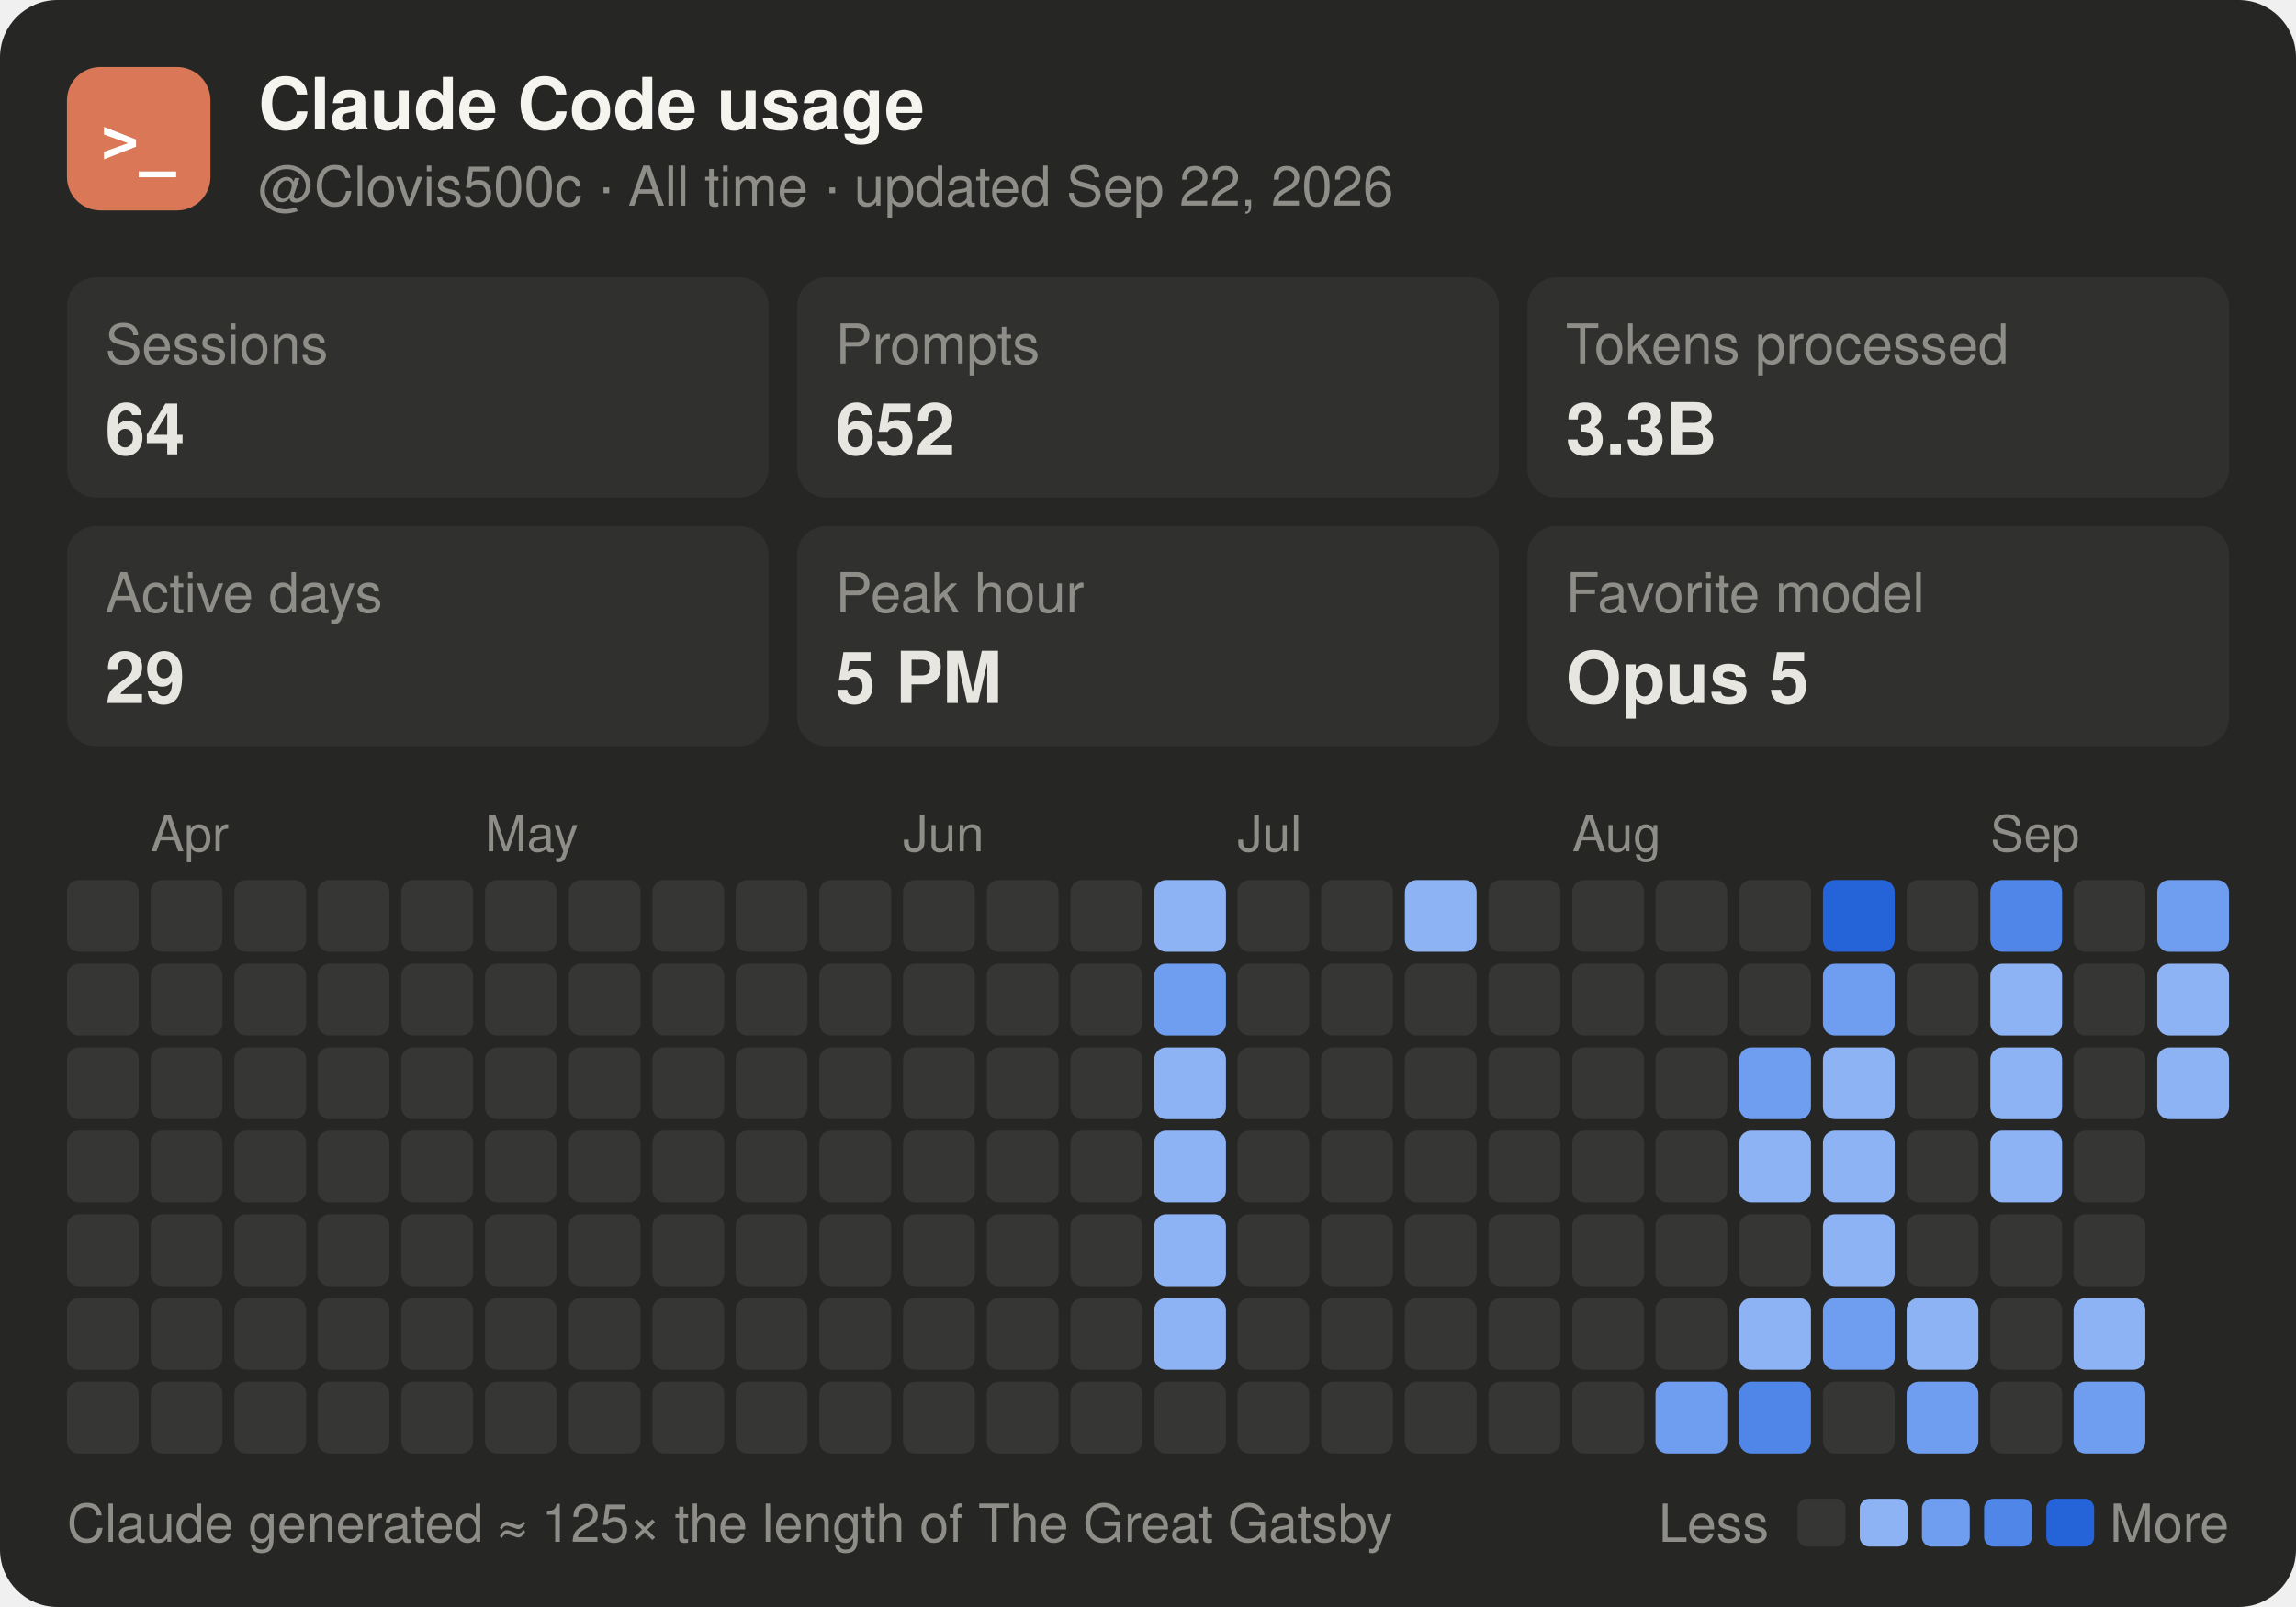
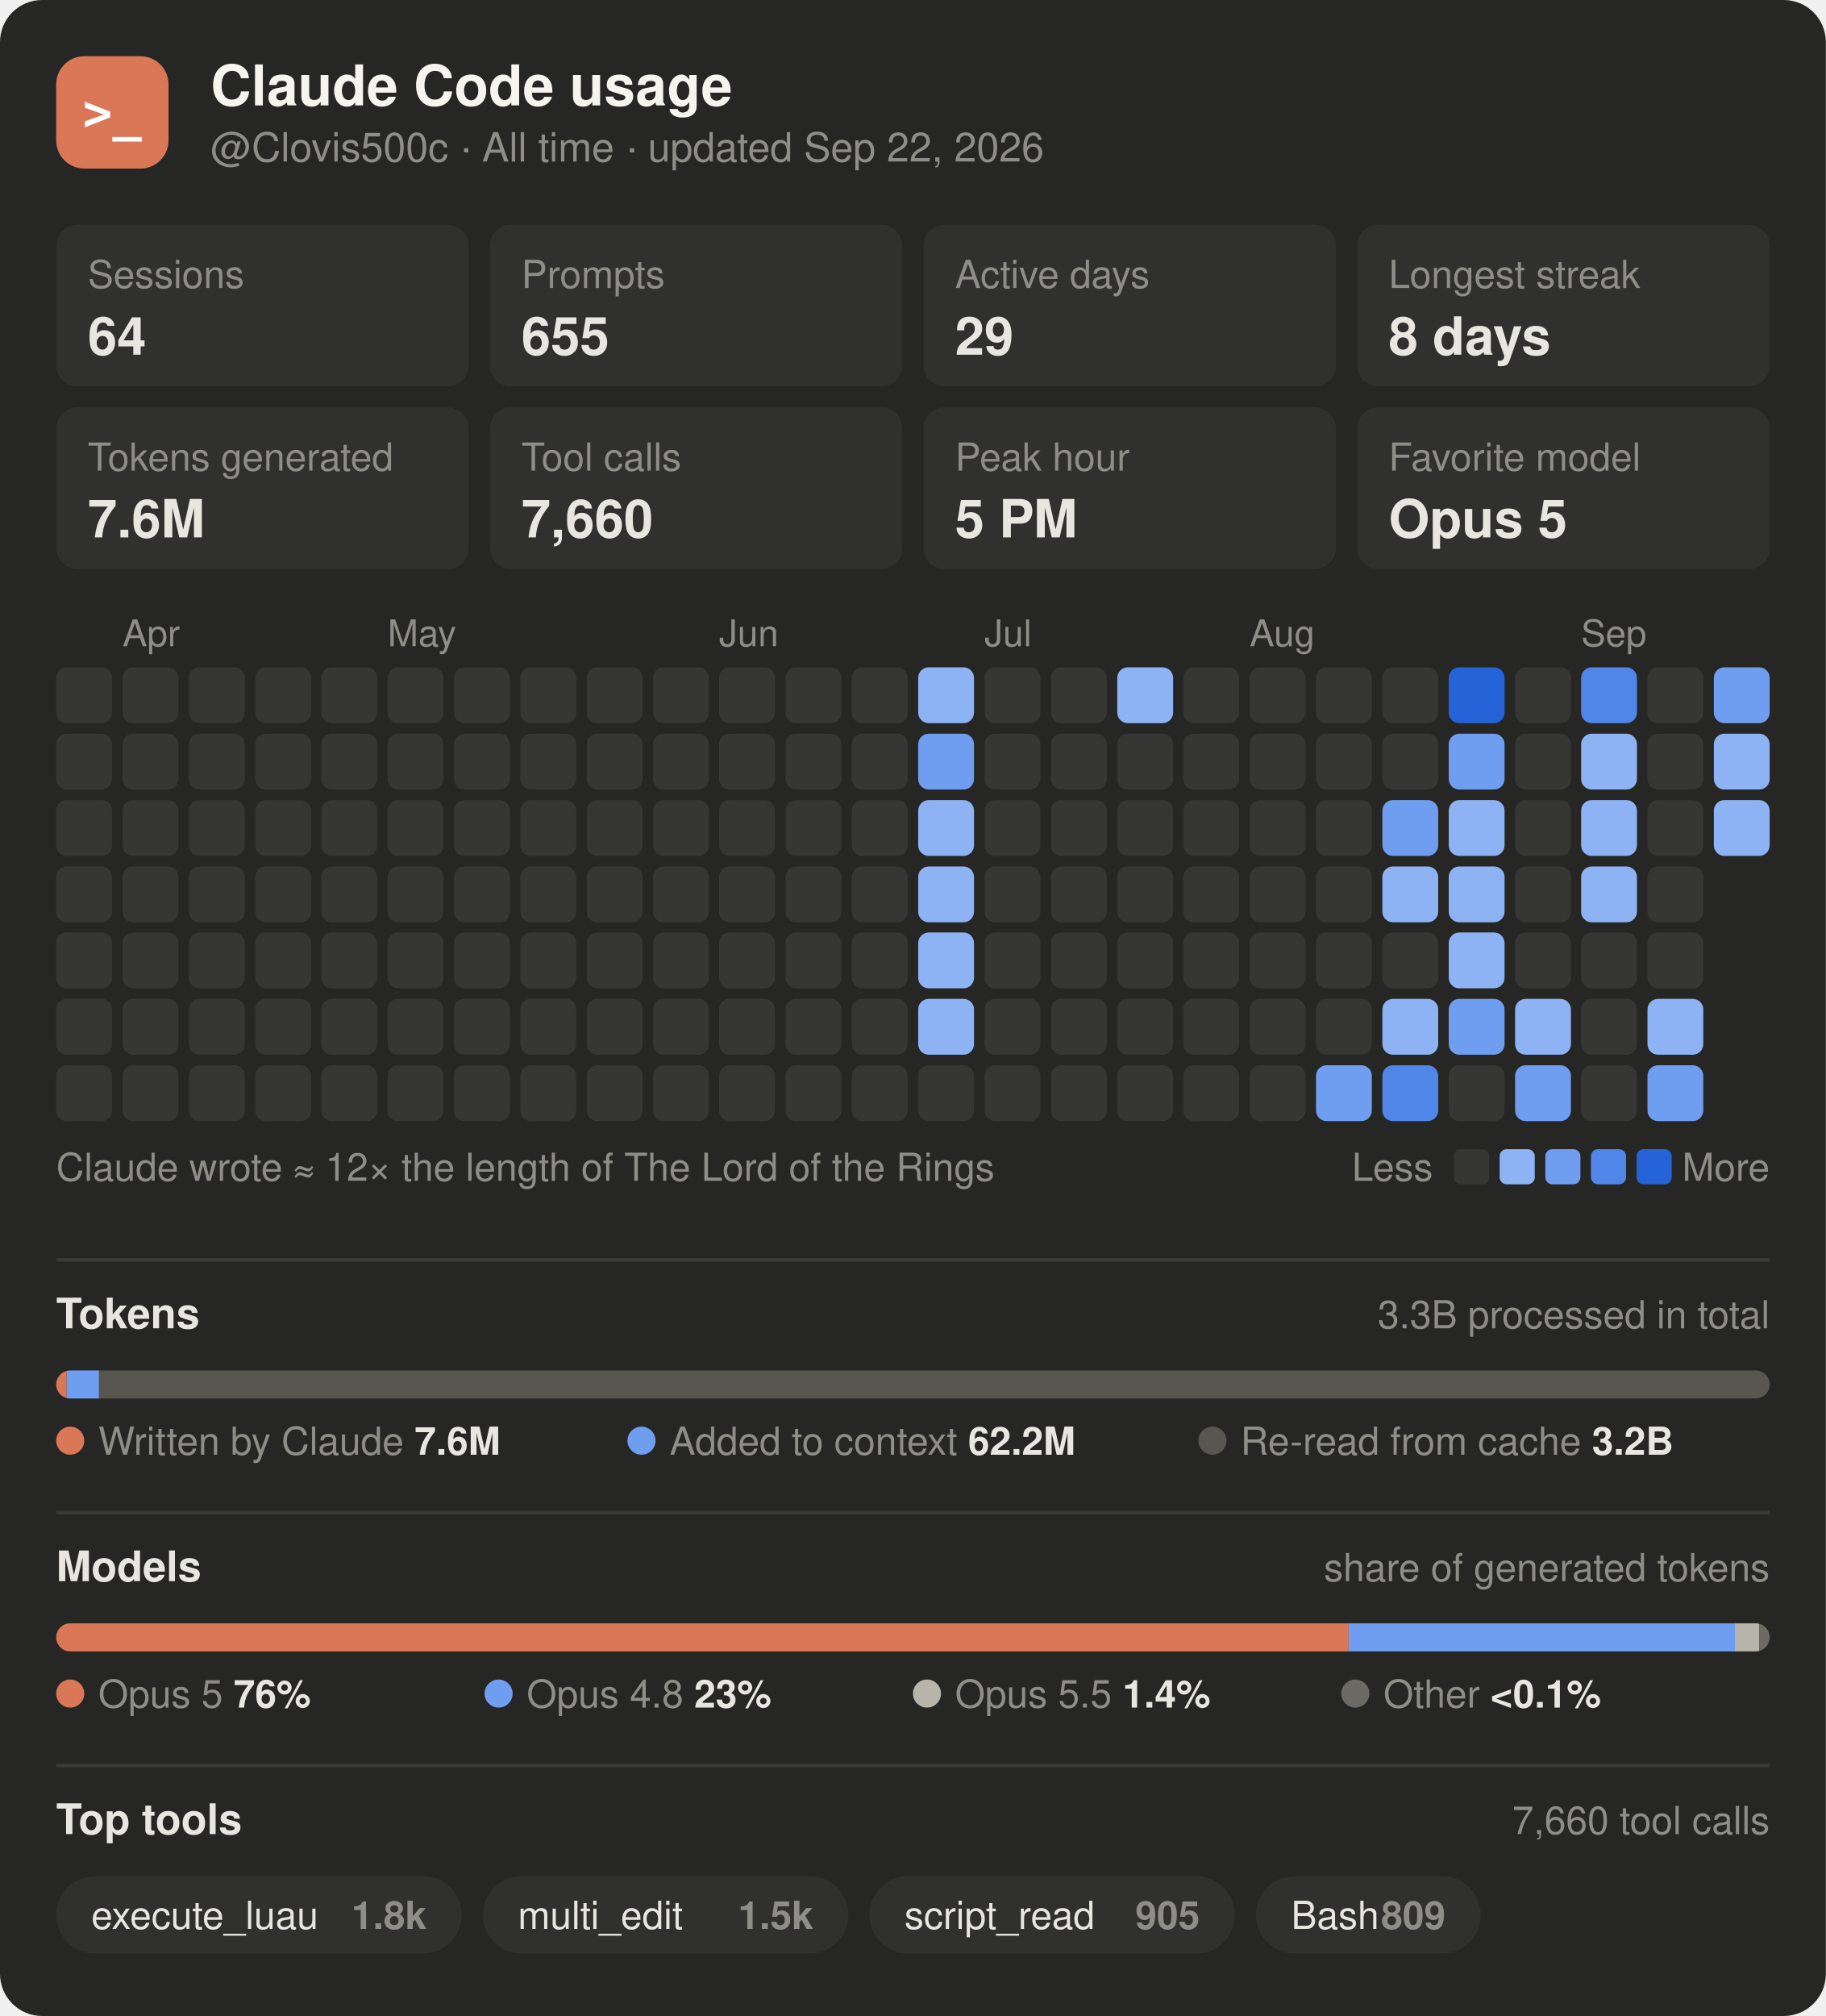
- <svg xmlns="http://www.w3.org/2000/svg" width="480" height="336" viewBox="0 0 480 336" font-family="-apple-system,BlinkMacSystemFont,'Segoe UI',Helvetica,Arial,sans-serif">
-   <rect width="480" height="336" rx="12" fill="#262624" />
-   <rect x="14" y="14" width="30" height="30" rx="7" fill="#d97757" />
-   <text x="29" y="34" text-anchor="middle" font-size="13" font-weight="700" font-family="Consolas,Menlo,monospace" fill="#fff">&gt;_</text>
-   <text x="54" y="27" font-size="15" font-weight="600" fill="#f5f4ef">Claude Code usage</text>
-   <text x="54" y="43" font-size="11.5" fill="#8e8d88">@Clovis500c · All time · updated Sep 22, 2026</text>
-   <rect x="14" y="58" width="146.667" height="46" rx="6" fill="#30302e" />
-   <text x="22" y="76" font-size="11.5" fill="#8e8d88">Sessions</text>
-   <text x="22" y="95" font-size="15" font-weight="600" fill="#e8e6e0">64</text>
-   <rect x="166.667" y="58" width="146.667" height="46" rx="6" fill="#30302e" />
-   <text x="174.667" y="76" font-size="11.5" fill="#8e8d88">Prompts</text>
-   <text x="174.667" y="95" font-size="15" font-weight="600" fill="#e8e6e0">652</text>
-   <rect x="319.333" y="58" width="146.667" height="46" rx="6" fill="#30302e" />
-   <text x="327.333" y="76" font-size="11.5" fill="#8e8d88">Tokens processed</text>
-   <text x="327.333" y="95" font-size="15" font-weight="600" fill="#e8e6e0">3.3B</text>
-   <rect x="14" y="110" width="146.667" height="46" rx="6" fill="#30302e" />
-   <text x="22" y="128" font-size="11.5" fill="#8e8d88">Active days</text>
-   <text x="22" y="147" font-size="15" font-weight="600" fill="#e8e6e0">29</text>
-   <rect x="166.667" y="110" width="146.667" height="46" rx="6" fill="#30302e" />
-   <text x="174.667" y="128" font-size="11.5" fill="#8e8d88">Peak hour</text>
-   <text x="174.667" y="147" font-size="15" font-weight="600" fill="#e8e6e0">5 PM</text>
-   <rect x="319.333" y="110" width="146.667" height="46" rx="6" fill="#30302e" />
-   <text x="327.333" y="128" font-size="11.5" fill="#8e8d88">Favorite model</text>
-   <text x="327.333" y="147" font-size="15" font-weight="600" fill="#e8e6e0">Opus 5</text>
-   <text x="31.5" y="178" font-size="10.5" fill="#8e8d88">Apr</text>
-   <text x="101.4" y="178" font-size="10.5" fill="#8e8d88">May</text>
-   <text x="188.8" y="178" font-size="10.5" fill="#8e8d88">Jun</text>
-   <text x="258.7" y="178" font-size="10.5" fill="#8e8d88">Jul</text>
-   <text x="328.7" y="178" font-size="10.5" fill="#8e8d88">Aug</text>
-   <text x="416.1" y="178" font-size="10.5" fill="#8e8d88">Sep</text>
-   <rect x="14.0" y="184.0" width="15.0" height="15.0" rx="2.5" fill="#363634" />
-   <rect x="14.0" y="201.5" width="15.0" height="15.0" rx="2.5" fill="#363634" />
-   <rect x="14.0" y="219.0" width="15.0" height="15.0" rx="2.5" fill="#363634" />
-   <rect x="14.0" y="236.4" width="15.0" height="15.0" rx="2.5" fill="#363634" />
-   <rect x="14.0" y="253.9" width="15.0" height="15.0" rx="2.5" fill="#363634" />
-   <rect x="14.0" y="271.4" width="15.0" height="15.0" rx="2.5" fill="#363634" />
-   <rect x="14.0" y="288.9" width="15.0" height="15.0" rx="2.5" fill="#363634" />
-   <rect x="31.5" y="184.0" width="15.0" height="15.0" rx="2.5" fill="#363634" />
-   <rect x="31.5" y="201.5" width="15.0" height="15.0" rx="2.5" fill="#363634" />
-   <rect x="31.5" y="219.0" width="15.0" height="15.0" rx="2.5" fill="#363634" />
-   <rect x="31.5" y="236.4" width="15.0" height="15.0" rx="2.5" fill="#363634" />
-   <rect x="31.5" y="253.9" width="15.0" height="15.0" rx="2.5" fill="#363634" />
-   <rect x="31.5" y="271.4" width="15.0" height="15.0" rx="2.5" fill="#363634" />
-   <rect x="31.5" y="288.9" width="15.0" height="15.0" rx="2.5" fill="#363634" />
-   <rect x="49.0" y="184.0" width="15.0" height="15.0" rx="2.5" fill="#363634" />
-   <rect x="49.0" y="201.5" width="15.0" height="15.0" rx="2.5" fill="#363634" />
-   <rect x="49.0" y="219.0" width="15.0" height="15.0" rx="2.5" fill="#363634" />
-   <rect x="49.0" y="236.4" width="15.0" height="15.0" rx="2.5" fill="#363634" />
-   <rect x="49.0" y="253.9" width="15.0" height="15.0" rx="2.5" fill="#363634" />
-   <rect x="49.0" y="271.4" width="15.0" height="15.0" rx="2.5" fill="#363634" />
-   <rect x="49.0" y="288.9" width="15.0" height="15.0" rx="2.5" fill="#363634" />
-   <rect x="66.4" y="184.0" width="15.0" height="15.0" rx="2.5" fill="#363634" />
-   <rect x="66.4" y="201.5" width="15.0" height="15.0" rx="2.5" fill="#363634" />
-   <rect x="66.4" y="219.0" width="15.0" height="15.0" rx="2.5" fill="#363634" />
-   <rect x="66.4" y="236.4" width="15.0" height="15.0" rx="2.5" fill="#363634" />
-   <rect x="66.4" y="253.9" width="15.0" height="15.0" rx="2.5" fill="#363634" />
-   <rect x="66.4" y="271.4" width="15.0" height="15.0" rx="2.5" fill="#363634" />
-   <rect x="66.4" y="288.9" width="15.0" height="15.0" rx="2.5" fill="#363634" />
-   <rect x="83.9" y="184.0" width="15.0" height="15.0" rx="2.5" fill="#363634" />
-   <rect x="83.9" y="201.5" width="15.0" height="15.0" rx="2.5" fill="#363634" />
-   <rect x="83.9" y="219.0" width="15.0" height="15.0" rx="2.5" fill="#363634" />
-   <rect x="83.9" y="236.4" width="15.0" height="15.0" rx="2.5" fill="#363634" />
-   <rect x="83.9" y="253.9" width="15.0" height="15.0" rx="2.5" fill="#363634" />
-   <rect x="83.9" y="271.4" width="15.0" height="15.0" rx="2.5" fill="#363634" />
-   <rect x="83.9" y="288.9" width="15.0" height="15.0" rx="2.5" fill="#363634" />
-   <rect x="101.4" y="184.0" width="15.0" height="15.0" rx="2.5" fill="#363634" />
-   <rect x="101.4" y="201.5" width="15.0" height="15.0" rx="2.5" fill="#363634" />
-   <rect x="101.4" y="219.0" width="15.0" height="15.0" rx="2.5" fill="#363634" />
-   <rect x="101.4" y="236.4" width="15.0" height="15.0" rx="2.5" fill="#363634" />
-   <rect x="101.4" y="253.9" width="15.0" height="15.0" rx="2.5" fill="#363634" />
-   <rect x="101.4" y="271.4" width="15.0" height="15.0" rx="2.5" fill="#363634" />
-   <rect x="101.4" y="288.9" width="15.0" height="15.0" rx="2.5" fill="#363634" />
-   <rect x="118.9" y="184.0" width="15.0" height="15.0" rx="2.5" fill="#363634" />
-   <rect x="118.9" y="201.5" width="15.0" height="15.0" rx="2.5" fill="#363634" />
-   <rect x="118.9" y="219.0" width="15.0" height="15.0" rx="2.5" fill="#363634" />
-   <rect x="118.9" y="236.4" width="15.0" height="15.0" rx="2.5" fill="#363634" />
-   <rect x="118.9" y="253.9" width="15.0" height="15.0" rx="2.5" fill="#363634" />
-   <rect x="118.9" y="271.4" width="15.0" height="15.0" rx="2.5" fill="#363634" />
-   <rect x="118.9" y="288.9" width="15.0" height="15.0" rx="2.5" fill="#363634" />
-   <rect x="136.4" y="184.0" width="15.0" height="15.0" rx="2.5" fill="#363634" />
-   <rect x="136.4" y="201.5" width="15.0" height="15.0" rx="2.5" fill="#363634" />
-   <rect x="136.4" y="219.0" width="15.0" height="15.0" rx="2.5" fill="#363634" />
-   <rect x="136.4" y="236.4" width="15.0" height="15.0" rx="2.5" fill="#363634" />
-   <rect x="136.4" y="253.9" width="15.0" height="15.0" rx="2.5" fill="#363634" />
-   <rect x="136.4" y="271.4" width="15.0" height="15.0" rx="2.5" fill="#363634" />
-   <rect x="136.4" y="288.9" width="15.0" height="15.0" rx="2.5" fill="#363634" />
-   <rect x="153.8" y="184.0" width="15.0" height="15.0" rx="2.5" fill="#363634" />
-   <rect x="153.8" y="201.5" width="15.0" height="15.0" rx="2.5" fill="#363634" />
-   <rect x="153.8" y="219.0" width="15.0" height="15.0" rx="2.5" fill="#363634" />
-   <rect x="153.8" y="236.4" width="15.0" height="15.0" rx="2.5" fill="#363634" />
-   <rect x="153.8" y="253.9" width="15.0" height="15.0" rx="2.5" fill="#363634" />
-   <rect x="153.8" y="271.4" width="15.0" height="15.0" rx="2.5" fill="#363634" />
-   <rect x="153.8" y="288.9" width="15.0" height="15.0" rx="2.5" fill="#363634" />
-   <rect x="171.3" y="184.0" width="15.0" height="15.0" rx="2.5" fill="#363634" />
-   <rect x="171.3" y="201.5" width="15.0" height="15.0" rx="2.5" fill="#363634" />
-   <rect x="171.3" y="219.0" width="15.0" height="15.0" rx="2.5" fill="#363634" />
-   <rect x="171.3" y="236.4" width="15.0" height="15.0" rx="2.5" fill="#363634" />
-   <rect x="171.3" y="253.9" width="15.0" height="15.0" rx="2.5" fill="#363634" />
-   <rect x="171.3" y="271.4" width="15.0" height="15.0" rx="2.5" fill="#363634" />
-   <rect x="171.3" y="288.9" width="15.0" height="15.0" rx="2.5" fill="#363634" />
-   <rect x="188.8" y="184.0" width="15.0" height="15.0" rx="2.5" fill="#363634" />
-   <rect x="188.8" y="201.5" width="15.0" height="15.0" rx="2.5" fill="#363634" />
-   <rect x="188.8" y="219.0" width="15.0" height="15.0" rx="2.5" fill="#363634" />
-   <rect x="188.8" y="236.4" width="15.0" height="15.0" rx="2.5" fill="#363634" />
-   <rect x="188.8" y="253.9" width="15.0" height="15.0" rx="2.5" fill="#363634" />
-   <rect x="188.8" y="271.4" width="15.0" height="15.0" rx="2.5" fill="#363634" />
-   <rect x="188.8" y="288.9" width="15.0" height="15.0" rx="2.5" fill="#363634" />
-   <rect x="206.3" y="184.0" width="15.0" height="15.0" rx="2.5" fill="#363634" />
-   <rect x="206.3" y="201.5" width="15.0" height="15.0" rx="2.5" fill="#363634" />
-   <rect x="206.3" y="219.0" width="15.0" height="15.0" rx="2.5" fill="#363634" />
-   <rect x="206.3" y="236.4" width="15.0" height="15.0" rx="2.5" fill="#363634" />
-   <rect x="206.3" y="253.9" width="15.0" height="15.0" rx="2.5" fill="#363634" />
-   <rect x="206.3" y="271.4" width="15.0" height="15.0" rx="2.5" fill="#363634" />
-   <rect x="206.3" y="288.9" width="15.0" height="15.0" rx="2.5" fill="#363634" />
-   <rect x="223.8" y="184.0" width="15.0" height="15.0" rx="2.5" fill="#363634" />
-   <rect x="223.8" y="201.5" width="15.0" height="15.0" rx="2.5" fill="#363634" />
-   <rect x="223.8" y="219.0" width="15.0" height="15.0" rx="2.5" fill="#363634" />
-   <rect x="223.8" y="236.4" width="15.0" height="15.0" rx="2.5" fill="#363634" />
-   <rect x="223.8" y="253.9" width="15.0" height="15.0" rx="2.5" fill="#363634" />
-   <rect x="223.8" y="271.4" width="15.0" height="15.0" rx="2.5" fill="#363634" />
-   <rect x="223.8" y="288.9" width="15.0" height="15.0" rx="2.5" fill="#363634" />
-   <rect x="241.3" y="184.0" width="15.0" height="15.0" rx="2.5" fill="#8db3f4" />
-   <rect x="241.3" y="201.5" width="15.0" height="15.0" rx="2.5" fill="#6f9ef0" />
-   <rect x="241.3" y="219.0" width="15.0" height="15.0" rx="2.5" fill="#8db3f4" />
-   <rect x="241.3" y="236.4" width="15.0" height="15.0" rx="2.5" fill="#8db3f4" />
-   <rect x="241.3" y="253.9" width="15.0" height="15.0" rx="2.5" fill="#8db3f4" />
-   <rect x="241.3" y="271.4" width="15.0" height="15.0" rx="2.5" fill="#8db3f4" />
-   <rect x="241.3" y="288.9" width="15.0" height="15.0" rx="2.5" fill="#363634" />
-   <rect x="258.7" y="184.0" width="15.0" height="15.0" rx="2.5" fill="#363634" />
-   <rect x="258.7" y="201.5" width="15.0" height="15.0" rx="2.5" fill="#363634" />
-   <rect x="258.7" y="219.0" width="15.0" height="15.0" rx="2.5" fill="#363634" />
-   <rect x="258.7" y="236.4" width="15.0" height="15.0" rx="2.5" fill="#363634" />
-   <rect x="258.7" y="253.9" width="15.0" height="15.0" rx="2.5" fill="#363634" />
-   <rect x="258.7" y="271.4" width="15.0" height="15.0" rx="2.5" fill="#363634" />
-   <rect x="258.7" y="288.9" width="15.0" height="15.0" rx="2.5" fill="#363634" />
-   <rect x="276.2" y="184.0" width="15.0" height="15.0" rx="2.5" fill="#363634" />
-   <rect x="276.2" y="201.5" width="15.0" height="15.0" rx="2.5" fill="#363634" />
-   <rect x="276.2" y="219.0" width="15.0" height="15.0" rx="2.5" fill="#363634" />
-   <rect x="276.2" y="236.4" width="15.0" height="15.0" rx="2.5" fill="#363634" />
-   <rect x="276.2" y="253.9" width="15.0" height="15.0" rx="2.5" fill="#363634" />
-   <rect x="276.2" y="271.4" width="15.0" height="15.0" rx="2.5" fill="#363634" />
-   <rect x="276.2" y="288.9" width="15.0" height="15.0" rx="2.5" fill="#363634" />
-   <rect x="293.7" y="184.0" width="15.0" height="15.0" rx="2.5" fill="#8db3f4" />
-   <rect x="293.7" y="201.5" width="15.0" height="15.0" rx="2.5" fill="#363634" />
-   <rect x="293.7" y="219.0" width="15.0" height="15.0" rx="2.5" fill="#363634" />
-   <rect x="293.7" y="236.4" width="15.0" height="15.0" rx="2.5" fill="#363634" />
-   <rect x="293.7" y="253.9" width="15.0" height="15.0" rx="2.5" fill="#363634" />
-   <rect x="293.7" y="271.4" width="15.0" height="15.0" rx="2.5" fill="#363634" />
-   <rect x="293.7" y="288.9" width="15.0" height="15.0" rx="2.5" fill="#363634" />
-   <rect x="311.2" y="184.0" width="15.0" height="15.0" rx="2.5" fill="#363634" />
-   <rect x="311.2" y="201.5" width="15.0" height="15.0" rx="2.5" fill="#363634" />
-   <rect x="311.2" y="219.0" width="15.0" height="15.0" rx="2.5" fill="#363634" />
-   <rect x="311.2" y="236.4" width="15.0" height="15.0" rx="2.5" fill="#363634" />
-   <rect x="311.2" y="253.9" width="15.0" height="15.0" rx="2.5" fill="#363634" />
-   <rect x="311.2" y="271.4" width="15.0" height="15.0" rx="2.5" fill="#363634" />
-   <rect x="311.2" y="288.9" width="15.0" height="15.0" rx="2.5" fill="#363634" />
-   <rect x="328.7" y="184.0" width="15.0" height="15.0" rx="2.5" fill="#363634" />
-   <rect x="328.7" y="201.5" width="15.0" height="15.0" rx="2.5" fill="#363634" />
-   <rect x="328.7" y="219.0" width="15.0" height="15.0" rx="2.5" fill="#363634" />
-   <rect x="328.7" y="236.4" width="15.0" height="15.0" rx="2.5" fill="#363634" />
-   <rect x="328.7" y="253.9" width="15.0" height="15.0" rx="2.5" fill="#363634" />
-   <rect x="328.7" y="271.4" width="15.0" height="15.0" rx="2.5" fill="#363634" />
-   <rect x="328.7" y="288.9" width="15.0" height="15.0" rx="2.5" fill="#363634" />
-   <rect x="346.1" y="184.0" width="15.0" height="15.0" rx="2.5" fill="#363634" />
-   <rect x="346.1" y="201.5" width="15.0" height="15.0" rx="2.5" fill="#363634" />
-   <rect x="346.1" y="219.0" width="15.0" height="15.0" rx="2.5" fill="#363634" />
-   <rect x="346.1" y="236.4" width="15.0" height="15.0" rx="2.5" fill="#363634" />
-   <rect x="346.1" y="253.9" width="15.0" height="15.0" rx="2.5" fill="#363634" />
-   <rect x="346.1" y="271.4" width="15.0" height="15.0" rx="2.5" fill="#363634" />
-   <rect x="346.1" y="288.9" width="15.0" height="15.0" rx="2.5" fill="#6f9ef0" />
-   <rect x="363.6" y="184.0" width="15.0" height="15.0" rx="2.5" fill="#363634" />
-   <rect x="363.6" y="201.5" width="15.0" height="15.0" rx="2.5" fill="#363634" />
-   <rect x="363.6" y="219.0" width="15.0" height="15.0" rx="2.5" fill="#6f9ef0" />
-   <rect x="363.6" y="236.4" width="15.0" height="15.0" rx="2.5" fill="#8db3f4" />
-   <rect x="363.6" y="253.9" width="15.0" height="15.0" rx="2.5" fill="#363634" />
-   <rect x="363.6" y="271.4" width="15.0" height="15.0" rx="2.5" fill="#8db3f4" />
-   <rect x="363.6" y="288.9" width="15.0" height="15.0" rx="2.5" fill="#4f86e8" />
-   <rect x="381.1" y="184.0" width="15.0" height="15.0" rx="2.5" fill="#2563d9" />
-   <rect x="381.1" y="201.5" width="15.0" height="15.0" rx="2.5" fill="#6f9ef0" />
-   <rect x="381.1" y="219.0" width="15.0" height="15.0" rx="2.5" fill="#8db3f4" />
-   <rect x="381.1" y="236.4" width="15.0" height="15.0" rx="2.5" fill="#8db3f4" />
-   <rect x="381.1" y="253.9" width="15.0" height="15.0" rx="2.5" fill="#8db3f4" />
-   <rect x="381.1" y="271.4" width="15.0" height="15.0" rx="2.5" fill="#6f9ef0" />
-   <rect x="381.1" y="288.9" width="15.0" height="15.0" rx="2.5" fill="#363634" />
-   <rect x="398.6" y="184.0" width="15.0" height="15.0" rx="2.5" fill="#363634" />
-   <rect x="398.6" y="201.5" width="15.0" height="15.0" rx="2.5" fill="#363634" />
-   <rect x="398.6" y="219.0" width="15.0" height="15.0" rx="2.5" fill="#363634" />
-   <rect x="398.6" y="236.4" width="15.0" height="15.0" rx="2.5" fill="#363634" />
-   <rect x="398.6" y="253.9" width="15.0" height="15.0" rx="2.5" fill="#363634" />
-   <rect x="398.6" y="271.4" width="15.0" height="15.0" rx="2.5" fill="#8db3f4" />
-   <rect x="398.6" y="288.9" width="15.0" height="15.0" rx="2.5" fill="#6f9ef0" />
-   <rect x="416.1" y="184.0" width="15.0" height="15.0" rx="2.5" fill="#4f86e8" />
-   <rect x="416.1" y="201.5" width="15.0" height="15.0" rx="2.5" fill="#8db3f4" />
-   <rect x="416.1" y="219.0" width="15.0" height="15.0" rx="2.5" fill="#8db3f4" />
-   <rect x="416.1" y="236.4" width="15.0" height="15.0" rx="2.5" fill="#8db3f4" />
-   <rect x="416.1" y="253.9" width="15.0" height="15.0" rx="2.5" fill="#363634" />
-   <rect x="416.1" y="271.4" width="15.0" height="15.0" rx="2.5" fill="#363634" />
-   <rect x="416.1" y="288.9" width="15.0" height="15.0" rx="2.5" fill="#363634" />
-   <rect x="433.5" y="184.0" width="15.0" height="15.0" rx="2.5" fill="#363634" />
-   <rect x="433.5" y="201.5" width="15.0" height="15.0" rx="2.5" fill="#363634" />
-   <rect x="433.5" y="219.0" width="15.0" height="15.0" rx="2.5" fill="#363634" />
-   <rect x="433.5" y="236.4" width="15.0" height="15.0" rx="2.5" fill="#363634" />
-   <rect x="433.5" y="253.9" width="15.0" height="15.0" rx="2.5" fill="#363634" />
-   <rect x="433.5" y="271.4" width="15.0" height="15.0" rx="2.5" fill="#8db3f4" />
-   <rect x="433.5" y="288.9" width="15.0" height="15.0" rx="2.5" fill="#6f9ef0" />
-   <rect x="451.0" y="184.0" width="15.0" height="15.0" rx="2.5" fill="#6f9ef0" />
-   <rect x="451.0" y="201.5" width="15.0" height="15.0" rx="2.5" fill="#8db3f4" />
-   <rect x="451.0" y="219.0" width="15.0" height="15.0" rx="2.5" fill="#8db3f4" />
-   <text x="14" y="322.365" font-size="11" fill="#8e8d88">Claude generated ≈ 125× the length of The Great Gatsby</text>
-   <text x="466" y="322.365" text-anchor="end" font-size="11" fill="#8e8d88">More</text>
-   <rect x="427.8" y="313.365" width="10" height="10" rx="2" fill="#2563d9" />
-   <rect x="414.8" y="313.365" width="10" height="10" rx="2" fill="#4f86e8" />
-   <rect x="401.8" y="313.365" width="10" height="10" rx="2" fill="#6f9ef0" />
-   <rect x="388.8" y="313.365" width="10" height="10" rx="2" fill="#8db3f4" />
-   <rect x="375.8" y="313.365" width="10" height="10" rx="2" fill="#363634" />
-   <text x="369.8" y="322.365" text-anchor="end" font-size="11" fill="#8e8d88">Less</text>
+ <svg xmlns="http://www.w3.org/2000/svg" width="520" height="574" viewBox="0 0 520 574" font-family="-apple-system,BlinkMacSystemFont,'Segoe UI',Helvetica,Arial,sans-serif">
+   <rect width="520" height="574" rx="12" fill="#262624" />
+   <rect x="16" y="16" width="32" height="32" rx="8" fill="#d97757" />
+   <text x="32" y="37" text-anchor="middle" font-size="14" font-weight="700" font-family="Consolas,Menlo,monospace" fill="#fff">&gt;_</text>
+   <text x="60" y="30" font-size="16" font-weight="600" fill="#f5f4ef">Claude Code usage</text>
+   <text x="60" y="46" font-size="11.5" fill="#8e8d88">@Clovis500c · All time · updated Sep 22, 2026</text>
+   <rect x="16" y="64" width="117.5" height="46" rx="6" fill="#30302e" />
+   <text x="25" y="82" font-size="11" fill="#8e8d88">Sessions</text>
+   <text x="25" y="101" font-size="15" font-weight="600" fill="#e8e6e0">64</text>
+   <rect x="139.5" y="64" width="117.5" height="46" rx="6" fill="#30302e" />
+   <text x="148.5" y="82" font-size="11" fill="#8e8d88">Prompts</text>
+   <text x="148.5" y="101" font-size="15" font-weight="600" fill="#e8e6e0">655</text>
+   <rect x="263" y="64" width="117.5" height="46" rx="6" fill="#30302e" />
+   <text x="272" y="82" font-size="11" fill="#8e8d88">Active days</text>
+   <text x="272" y="101" font-size="15" font-weight="600" fill="#e8e6e0">29</text>
+   <rect x="386.5" y="64" width="117.5" height="46" rx="6" fill="#30302e" />
+   <text x="395.5" y="82" font-size="11" fill="#8e8d88">Longest streak</text>
+   <text x="395.5" y="101" font-size="15" font-weight="600" fill="#e8e6e0">8 days</text>
+   <rect x="16" y="116" width="117.5" height="46" rx="6" fill="#30302e" />
+   <text x="25" y="134" font-size="11" fill="#8e8d88">Tokens generated</text>
+   <text x="25" y="153" font-size="15" font-weight="600" fill="#e8e6e0">7.6M</text>
+   <rect x="139.5" y="116" width="117.5" height="46" rx="6" fill="#30302e" />
+   <text x="148.5" y="134" font-size="11" fill="#8e8d88">Tool calls</text>
+   <text x="148.5" y="153" font-size="15" font-weight="600" fill="#e8e6e0">7,660</text>
+   <rect x="263" y="116" width="117.5" height="46" rx="6" fill="#30302e" />
+   <text x="272" y="134" font-size="11" fill="#8e8d88">Peak hour</text>
+   <text x="272" y="153" font-size="15" font-weight="600" fill="#e8e6e0">5 PM</text>
+   <rect x="386.5" y="116" width="117.5" height="46" rx="6" fill="#30302e" />
+   <text x="395.5" y="134" font-size="11" fill="#8e8d88">Favorite model</text>
+   <text x="395.5" y="153" font-size="15" font-weight="600" fill="#e8e6e0">Opus 5</text>
+   <text x="34.9" y="184" font-size="10.5" fill="#8e8d88">Apr</text>
+   <text x="110.4" y="184" font-size="10.5" fill="#8e8d88">May</text>
+   <text x="204.8" y="184" font-size="10.5" fill="#8e8d88">Jun</text>
+   <text x="280.4" y="184" font-size="10.5" fill="#8e8d88">Jul</text>
+   <text x="355.9" y="184" font-size="10.5" fill="#8e8d88">Aug</text>
+   <text x="450.3" y="184" font-size="10.5" fill="#8e8d88">Sep</text>
+   <rect x="16" y="190" width="15.9" height="15.9" rx="3" fill="#363634" />
+   <rect x="16" y="208.9" width="15.9" height="15.9" rx="3" fill="#363634" />
+   <rect x="16" y="227.8" width="15.9" height="15.9" rx="3" fill="#363634" />
+   <rect x="16" y="246.7" width="15.9" height="15.9" rx="3" fill="#363634" />
+   <rect x="16" y="265.5" width="15.9" height="15.9" rx="3" fill="#363634" />
+   <rect x="16" y="284.4" width="15.9" height="15.9" rx="3" fill="#363634" />
+   <rect x="16" y="303.3" width="15.9" height="15.9" rx="3" fill="#363634" />
+   <rect x="34.9" y="190" width="15.9" height="15.9" rx="3" fill="#363634" />
+   <rect x="34.9" y="208.9" width="15.9" height="15.9" rx="3" fill="#363634" />
+   <rect x="34.9" y="227.8" width="15.9" height="15.9" rx="3" fill="#363634" />
+   <rect x="34.9" y="246.7" width="15.9" height="15.9" rx="3" fill="#363634" />
+   <rect x="34.9" y="265.5" width="15.9" height="15.9" rx="3" fill="#363634" />
+   <rect x="34.9" y="284.4" width="15.9" height="15.9" rx="3" fill="#363634" />
+   <rect x="34.9" y="303.3" width="15.9" height="15.9" rx="3" fill="#363634" />
+   <rect x="53.8" y="190" width="15.9" height="15.9" rx="3" fill="#363634" />
+   <rect x="53.8" y="208.9" width="15.9" height="15.9" rx="3" fill="#363634" />
+   <rect x="53.8" y="227.8" width="15.9" height="15.9" rx="3" fill="#363634" />
+   <rect x="53.8" y="246.7" width="15.9" height="15.9" rx="3" fill="#363634" />
+   <rect x="53.8" y="265.5" width="15.9" height="15.9" rx="3" fill="#363634" />
+   <rect x="53.8" y="284.4" width="15.9" height="15.9" rx="3" fill="#363634" />
+   <rect x="53.8" y="303.3" width="15.9" height="15.9" rx="3" fill="#363634" />
+   <rect x="72.7" y="190" width="15.9" height="15.9" rx="3" fill="#363634" />
+   <rect x="72.7" y="208.9" width="15.9" height="15.9" rx="3" fill="#363634" />
+   <rect x="72.7" y="227.8" width="15.9" height="15.9" rx="3" fill="#363634" />
+   <rect x="72.7" y="246.7" width="15.9" height="15.9" rx="3" fill="#363634" />
+   <rect x="72.7" y="265.5" width="15.9" height="15.9" rx="3" fill="#363634" />
+   <rect x="72.7" y="284.4" width="15.9" height="15.9" rx="3" fill="#363634" />
+   <rect x="72.7" y="303.3" width="15.9" height="15.9" rx="3" fill="#363634" />
+   <rect x="91.5" y="190" width="15.9" height="15.9" rx="3" fill="#363634" />
+   <rect x="91.5" y="208.9" width="15.9" height="15.9" rx="3" fill="#363634" />
+   <rect x="91.5" y="227.8" width="15.9" height="15.9" rx="3" fill="#363634" />
+   <rect x="91.5" y="246.7" width="15.9" height="15.9" rx="3" fill="#363634" />
+   <rect x="91.5" y="265.5" width="15.9" height="15.9" rx="3" fill="#363634" />
+   <rect x="91.5" y="284.4" width="15.9" height="15.9" rx="3" fill="#363634" />
+   <rect x="91.5" y="303.3" width="15.9" height="15.9" rx="3" fill="#363634" />
+   <rect x="110.4" y="190" width="15.9" height="15.9" rx="3" fill="#363634" />
+   <rect x="110.4" y="208.9" width="15.9" height="15.9" rx="3" fill="#363634" />
+   <rect x="110.4" y="227.8" width="15.9" height="15.9" rx="3" fill="#363634" />
+   <rect x="110.4" y="246.7" width="15.9" height="15.9" rx="3" fill="#363634" />
+   <rect x="110.4" y="265.5" width="15.9" height="15.9" rx="3" fill="#363634" />
+   <rect x="110.4" y="284.4" width="15.9" height="15.9" rx="3" fill="#363634" />
+   <rect x="110.4" y="303.3" width="15.9" height="15.9" rx="3" fill="#363634" />
+   <rect x="129.3" y="190" width="15.9" height="15.9" rx="3" fill="#363634" />
+   <rect x="129.3" y="208.9" width="15.9" height="15.9" rx="3" fill="#363634" />
+   <rect x="129.3" y="227.8" width="15.9" height="15.9" rx="3" fill="#363634" />
+   <rect x="129.3" y="246.7" width="15.9" height="15.9" rx="3" fill="#363634" />
+   <rect x="129.3" y="265.5" width="15.9" height="15.9" rx="3" fill="#363634" />
+   <rect x="129.3" y="284.4" width="15.9" height="15.9" rx="3" fill="#363634" />
+   <rect x="129.3" y="303.3" width="15.9" height="15.9" rx="3" fill="#363634" />
+   <rect x="148.2" y="190" width="15.9" height="15.9" rx="3" fill="#363634" />
+   <rect x="148.2" y="208.9" width="15.9" height="15.9" rx="3" fill="#363634" />
+   <rect x="148.2" y="227.8" width="15.9" height="15.9" rx="3" fill="#363634" />
+   <rect x="148.2" y="246.7" width="15.9" height="15.9" rx="3" fill="#363634" />
+   <rect x="148.2" y="265.5" width="15.9" height="15.9" rx="3" fill="#363634" />
+   <rect x="148.2" y="284.4" width="15.9" height="15.9" rx="3" fill="#363634" />
+   <rect x="148.2" y="303.3" width="15.9" height="15.9" rx="3" fill="#363634" />
+   <rect x="167.1" y="190" width="15.9" height="15.9" rx="3" fill="#363634" />
+   <rect x="167.1" y="208.9" width="15.9" height="15.9" rx="3" fill="#363634" />
+   <rect x="167.1" y="227.8" width="15.9" height="15.9" rx="3" fill="#363634" />
+   <rect x="167.1" y="246.7" width="15.9" height="15.9" rx="3" fill="#363634" />
+   <rect x="167.1" y="265.5" width="15.9" height="15.9" rx="3" fill="#363634" />
+   <rect x="167.1" y="284.4" width="15.9" height="15.9" rx="3" fill="#363634" />
+   <rect x="167.1" y="303.3" width="15.9" height="15.9" rx="3" fill="#363634" />
+   <rect x="186" y="190" width="15.9" height="15.9" rx="3" fill="#363634" />
+   <rect x="186" y="208.9" width="15.9" height="15.9" rx="3" fill="#363634" />
+   <rect x="186" y="227.8" width="15.9" height="15.9" rx="3" fill="#363634" />
+   <rect x="186" y="246.7" width="15.9" height="15.9" rx="3" fill="#363634" />
+   <rect x="186" y="265.5" width="15.9" height="15.9" rx="3" fill="#363634" />
+   <rect x="186" y="284.4" width="15.9" height="15.9" rx="3" fill="#363634" />
+   <rect x="186" y="303.3" width="15.9" height="15.9" rx="3" fill="#363634" />
+   <rect x="204.8" y="190" width="15.9" height="15.9" rx="3" fill="#363634" />
+   <rect x="204.8" y="208.9" width="15.9" height="15.9" rx="3" fill="#363634" />
+   <rect x="204.8" y="227.8" width="15.9" height="15.9" rx="3" fill="#363634" />
+   <rect x="204.8" y="246.7" width="15.9" height="15.9" rx="3" fill="#363634" />
+   <rect x="204.8" y="265.5" width="15.9" height="15.9" rx="3" fill="#363634" />
+   <rect x="204.8" y="284.4" width="15.9" height="15.9" rx="3" fill="#363634" />
+   <rect x="204.8" y="303.3" width="15.9" height="15.9" rx="3" fill="#363634" />
+   <rect x="223.7" y="190" width="15.9" height="15.9" rx="3" fill="#363634" />
+   <rect x="223.7" y="208.9" width="15.9" height="15.9" rx="3" fill="#363634" />
+   <rect x="223.7" y="227.8" width="15.9" height="15.9" rx="3" fill="#363634" />
+   <rect x="223.7" y="246.7" width="15.9" height="15.9" rx="3" fill="#363634" />
+   <rect x="223.7" y="265.5" width="15.9" height="15.9" rx="3" fill="#363634" />
+   <rect x="223.7" y="284.4" width="15.9" height="15.9" rx="3" fill="#363634" />
+   <rect x="223.7" y="303.3" width="15.9" height="15.9" rx="3" fill="#363634" />
+   <rect x="242.6" y="190" width="15.9" height="15.9" rx="3" fill="#363634" />
+   <rect x="242.6" y="208.9" width="15.9" height="15.9" rx="3" fill="#363634" />
+   <rect x="242.6" y="227.8" width="15.9" height="15.9" rx="3" fill="#363634" />
+   <rect x="242.6" y="246.7" width="15.9" height="15.9" rx="3" fill="#363634" />
+   <rect x="242.6" y="265.5" width="15.9" height="15.9" rx="3" fill="#363634" />
+   <rect x="242.6" y="284.4" width="15.9" height="15.9" rx="3" fill="#363634" />
+   <rect x="242.6" y="303.3" width="15.9" height="15.9" rx="3" fill="#363634" />
+   <rect x="261.5" y="190" width="15.9" height="15.9" rx="3" fill="#8db3f4" />
+   <rect x="261.5" y="208.9" width="15.9" height="15.9" rx="3" fill="#6f9ef0" />
+   <rect x="261.5" y="227.8" width="15.9" height="15.9" rx="3" fill="#8db3f4" />
+   <rect x="261.5" y="246.7" width="15.9" height="15.9" rx="3" fill="#8db3f4" />
+   <rect x="261.5" y="265.5" width="15.9" height="15.9" rx="3" fill="#8db3f4" />
+   <rect x="261.5" y="284.4" width="15.9" height="15.9" rx="3" fill="#8db3f4" />
+   <rect x="261.5" y="303.3" width="15.9" height="15.9" rx="3" fill="#363634" />
+   <rect x="280.4" y="190" width="15.9" height="15.9" rx="3" fill="#363634" />
+   <rect x="280.4" y="208.9" width="15.9" height="15.9" rx="3" fill="#363634" />
+   <rect x="280.4" y="227.8" width="15.9" height="15.9" rx="3" fill="#363634" />
+   <rect x="280.4" y="246.7" width="15.9" height="15.9" rx="3" fill="#363634" />
+   <rect x="280.4" y="265.5" width="15.9" height="15.9" rx="3" fill="#363634" />
+   <rect x="280.4" y="284.4" width="15.9" height="15.9" rx="3" fill="#363634" />
+   <rect x="280.4" y="303.3" width="15.9" height="15.9" rx="3" fill="#363634" />
+   <rect x="299.3" y="190" width="15.9" height="15.9" rx="3" fill="#363634" />
+   <rect x="299.3" y="208.9" width="15.9" height="15.9" rx="3" fill="#363634" />
+   <rect x="299.3" y="227.8" width="15.9" height="15.9" rx="3" fill="#363634" />
+   <rect x="299.3" y="246.7" width="15.9" height="15.9" rx="3" fill="#363634" />
+   <rect x="299.3" y="265.5" width="15.9" height="15.9" rx="3" fill="#363634" />
+   <rect x="299.3" y="284.4" width="15.9" height="15.9" rx="3" fill="#363634" />
+   <rect x="299.3" y="303.3" width="15.9" height="15.9" rx="3" fill="#363634" />
+   <rect x="318.2" y="190" width="15.9" height="15.9" rx="3" fill="#8db3f4" />
+   <rect x="318.2" y="208.9" width="15.9" height="15.9" rx="3" fill="#363634" />
+   <rect x="318.2" y="227.8" width="15.9" height="15.9" rx="3" fill="#363634" />
+   <rect x="318.2" y="246.7" width="15.9" height="15.9" rx="3" fill="#363634" />
+   <rect x="318.2" y="265.5" width="15.9" height="15.9" rx="3" fill="#363634" />
+   <rect x="318.2" y="284.4" width="15.9" height="15.9" rx="3" fill="#363634" />
+   <rect x="318.2" y="303.3" width="15.9" height="15.9" rx="3" fill="#363634" />
+   <rect x="337" y="190" width="15.9" height="15.9" rx="3" fill="#363634" />
+   <rect x="337" y="208.9" width="15.9" height="15.9" rx="3" fill="#363634" />
+   <rect x="337" y="227.8" width="15.9" height="15.9" rx="3" fill="#363634" />
+   <rect x="337" y="246.7" width="15.9" height="15.9" rx="3" fill="#363634" />
+   <rect x="337" y="265.5" width="15.9" height="15.9" rx="3" fill="#363634" />
+   <rect x="337" y="284.4" width="15.9" height="15.9" rx="3" fill="#363634" />
+   <rect x="337" y="303.3" width="15.9" height="15.9" rx="3" fill="#363634" />
+   <rect x="355.9" y="190" width="15.9" height="15.9" rx="3" fill="#363634" />
+   <rect x="355.9" y="208.9" width="15.9" height="15.9" rx="3" fill="#363634" />
+   <rect x="355.9" y="227.8" width="15.9" height="15.9" rx="3" fill="#363634" />
+   <rect x="355.9" y="246.7" width="15.9" height="15.9" rx="3" fill="#363634" />
+   <rect x="355.9" y="265.5" width="15.9" height="15.9" rx="3" fill="#363634" />
+   <rect x="355.9" y="284.4" width="15.9" height="15.9" rx="3" fill="#363634" />
+   <rect x="355.9" y="303.3" width="15.9" height="15.9" rx="3" fill="#363634" />
+   <rect x="374.8" y="190" width="15.9" height="15.9" rx="3" fill="#363634" />
+   <rect x="374.8" y="208.9" width="15.9" height="15.9" rx="3" fill="#363634" />
+   <rect x="374.8" y="227.8" width="15.9" height="15.9" rx="3" fill="#363634" />
+   <rect x="374.8" y="246.7" width="15.9" height="15.9" rx="3" fill="#363634" />
+   <rect x="374.8" y="265.5" width="15.9" height="15.9" rx="3" fill="#363634" />
+   <rect x="374.8" y="284.4" width="15.9" height="15.9" rx="3" fill="#363634" />
+   <rect x="374.8" y="303.3" width="15.9" height="15.9" rx="3" fill="#6f9ef0" />
+   <rect x="393.7" y="190" width="15.9" height="15.9" rx="3" fill="#363634" />
+   <rect x="393.7" y="208.9" width="15.9" height="15.9" rx="3" fill="#363634" />
+   <rect x="393.7" y="227.8" width="15.9" height="15.9" rx="3" fill="#6f9ef0" />
+   <rect x="393.7" y="246.7" width="15.9" height="15.9" rx="3" fill="#8db3f4" />
+   <rect x="393.7" y="265.5" width="15.9" height="15.9" rx="3" fill="#363634" />
+   <rect x="393.7" y="284.4" width="15.9" height="15.9" rx="3" fill="#8db3f4" />
+   <rect x="393.7" y="303.3" width="15.9" height="15.9" rx="3" fill="#4f86e8" />
+   <rect x="412.6" y="190" width="15.9" height="15.9" rx="3" fill="#2563d9" />
+   <rect x="412.6" y="208.9" width="15.9" height="15.9" rx="3" fill="#6f9ef0" />
+   <rect x="412.6" y="227.8" width="15.9" height="15.9" rx="3" fill="#8db3f4" />
+   <rect x="412.6" y="246.7" width="15.9" height="15.9" rx="3" fill="#8db3f4" />
+   <rect x="412.6" y="265.5" width="15.9" height="15.9" rx="3" fill="#8db3f4" />
+   <rect x="412.6" y="284.4" width="15.9" height="15.9" rx="3" fill="#6f9ef0" />
+   <rect x="412.6" y="303.3" width="15.9" height="15.9" rx="3" fill="#363634" />
+   <rect x="431.5" y="190" width="15.9" height="15.9" rx="3" fill="#363634" />
+   <rect x="431.5" y="208.9" width="15.9" height="15.9" rx="3" fill="#363634" />
+   <rect x="431.5" y="227.8" width="15.9" height="15.9" rx="3" fill="#363634" />
+   <rect x="431.5" y="246.7" width="15.9" height="15.9" rx="3" fill="#363634" />
+   <rect x="431.5" y="265.5" width="15.9" height="15.9" rx="3" fill="#363634" />
+   <rect x="431.5" y="284.4" width="15.9" height="15.9" rx="3" fill="#8db3f4" />
+   <rect x="431.5" y="303.3" width="15.9" height="15.9" rx="3" fill="#6f9ef0" />
+   <rect x="450.3" y="190" width="15.9" height="15.9" rx="3" fill="#4f86e8" />
+   <rect x="450.3" y="208.9" width="15.9" height="15.9" rx="3" fill="#8db3f4" />
+   <rect x="450.3" y="227.8" width="15.9" height="15.9" rx="3" fill="#8db3f4" />
+   <rect x="450.3" y="246.7" width="15.9" height="15.9" rx="3" fill="#8db3f4" />
+   <rect x="450.3" y="265.5" width="15.9" height="15.9" rx="3" fill="#363634" />
+   <rect x="450.3" y="284.4" width="15.9" height="15.9" rx="3" fill="#363634" />
+   <rect x="450.3" y="303.3" width="15.9" height="15.9" rx="3" fill="#363634" />
+   <rect x="469.2" y="190" width="15.9" height="15.9" rx="3" fill="#363634" />
+   <rect x="469.2" y="208.9" width="15.9" height="15.9" rx="3" fill="#363634" />
+   <rect x="469.2" y="227.8" width="15.9" height="15.9" rx="3" fill="#363634" />
+   <rect x="469.2" y="246.7" width="15.9" height="15.9" rx="3" fill="#363634" />
+   <rect x="469.2" y="265.5" width="15.9" height="15.9" rx="3" fill="#363634" />
+   <rect x="469.2" y="284.4" width="15.9" height="15.9" rx="3" fill="#8db3f4" />
+   <rect x="469.2" y="303.3" width="15.9" height="15.9" rx="3" fill="#6f9ef0" />
+   <rect x="488.1" y="190" width="15.9" height="15.9" rx="3" fill="#6f9ef0" />
+   <rect x="488.1" y="208.9" width="15.9" height="15.9" rx="3" fill="#8db3f4" />
+   <rect x="488.1" y="227.8" width="15.9" height="15.9" rx="3" fill="#8db3f4" />
+   <text x="16" y="336.2" font-size="11" fill="#8e8d88">Claude wrote ≈ 12× the length of The Lord of the Rings</text>
+   <text x="504" y="336.2" font-size="11" text-anchor="end" fill="#8e8d88">More</text>
+   <rect x="466.1" y="327.2" width="10" height="10" rx="2" fill="#2563d9" />
+   <rect x="453.1" y="327.2" width="10" height="10" rx="2" fill="#4f86e8" />
+   <rect x="440.1" y="327.2" width="10" height="10" rx="2" fill="#6f9ef0" />
+   <rect x="427.1" y="327.2" width="10" height="10" rx="2" fill="#8db3f4" />
+   <rect x="414.1" y="327.2" width="10" height="10" rx="2" fill="#363634" />
+   <text x="408.1" y="336.2" font-size="11" text-anchor="end" fill="#8e8d88">Less</text>
+   <rect x="16" y="358.2" width="488" height="1" fill="#3a3a37" />
+   <text x="16" y="378.2" font-size="12" font-weight="600" fill="#e8e6e0">Tokens</text>
+   <text x="504" y="378.2" font-size="11" text-anchor="end" fill="#8e8d88">3.3B processed in total</text>
+   <clipPath id="bar390.1923076923077">
+     <rect x="16" y="390.192" width="488" height="8" rx="4" />
+   </clipPath>
+   <g clip-path="url(#bar390.1923076923077)">
+     <rect x="16" y="390.2" width="3" height="8" fill="#d97757" />
+     <rect x="19" y="390.2" width="9.2" height="8" fill="#6f9ef0" />
+     <rect x="28.2" y="390.2" width="475.8" height="8" fill="#57574f" />
+   </g>
+   <circle cx="20" cy="410.192" r="4" fill="#d97757" />
+   <text x="28" y="414.192" font-size="11" fill="#8e8d88">Written by Claude <tspan font-weight="600" fill="#e8e6e0">7.6M</tspan>
+   </text>
+   <circle cx="182.7" cy="410.192" r="4" fill="#6f9ef0" />
+   <text x="190.7" y="414.192" font-size="11" fill="#8e8d88">Added to context <tspan font-weight="600" fill="#e8e6e0">62.2M</tspan>
+   </text>
+   <circle cx="345.3" cy="410.192" r="4" fill="#57574f" />
+   <text x="353.3" y="414.192" font-size="11" fill="#8e8d88">Re-read from cache <tspan font-weight="600" fill="#e8e6e0">3.2B</tspan>
+   </text>
+   <rect x="16" y="430.2" width="488" height="1" fill="#3a3a37" />
+   <text x="16" y="450.2" font-size="12" font-weight="600" fill="#e8e6e0">Models</text>
+   <text x="504" y="450.2" font-size="11" text-anchor="end" fill="#8e8d88">share of generated tokens</text>
+   <clipPath id="bar462.1923076923077">
+     <rect x="16" y="462.192" width="488" height="8" rx="4" />
+   </clipPath>
+   <g clip-path="url(#bar462.1923076923077)">
+     <rect x="16" y="462.2" width="368.1" height="8" fill="#d97757" />
+     <rect x="384.1" y="462.2" width="110" height="8" fill="#6f9ef0" />
+     <rect x="494.1" y="462.2" width="6.9" height="8" fill="#b7b4aa" />
+     <rect x="501" y="462.2" width="3" height="8" fill="#6b6a64" />
+   </g>
+   <circle cx="20" cy="482.192" r="4" fill="#d97757" />
+   <text x="28" y="486.192" font-size="11" fill="#8e8d88">Opus 5 <tspan font-weight="600" fill="#e8e6e0">76%</tspan>
+   </text>
+   <circle cx="142" cy="482.192" r="4" fill="#6f9ef0" />
+   <text x="150" y="486.192" font-size="11" fill="#8e8d88">Opus 4.8 <tspan font-weight="600" fill="#e8e6e0">23%</tspan>
+   </text>
+   <circle cx="264" cy="482.192" r="4" fill="#b7b4aa" />
+   <text x="272" y="486.192" font-size="11" fill="#8e8d88">Opus 5.5 <tspan font-weight="600" fill="#e8e6e0">1.4%</tspan>
+   </text>
+   <circle cx="386" cy="482.192" r="4" fill="#6b6a64" />
+   <text x="394" y="486.192" font-size="11" fill="#8e8d88">Other <tspan font-weight="600" fill="#e8e6e0">&lt;0.1%</tspan>
+   </text>
+   <rect x="16" y="502.2" width="488" height="1" fill="#3a3a37" />
+   <text x="16" y="522.2" font-size="12" font-weight="600" fill="#e8e6e0">Top tools</text>
+   <text x="504" y="522.2" font-size="11" text-anchor="end" fill="#8e8d88">7,660 tool calls</text>
+   <rect x="16" y="534.2" width="115.5" height="22" rx="11" fill="#30302e" />
+   <text x="26" y="549.2" font-size="11" fill="#e8e6e0">execute_luau</text>
+   <text x="121.5" y="549.2" font-size="11" font-weight="600" text-anchor="end" fill="#8e8d88">1.8k</text>
+   <rect x="137.5" y="534.2" width="104.1" height="22" rx="11" fill="#30302e" />
+   <text x="147.5" y="549.2" font-size="11" fill="#e8e6e0">multi_edit</text>
+   <text x="231.6" y="549.2" font-size="11" font-weight="600" text-anchor="end" fill="#8e8d88">1.5k</text>
+   <rect x="247.6" y="534.2" width="104.1" height="22" rx="11" fill="#30302e" />
+   <text x="257.6" y="549.2" font-size="11" fill="#e8e6e0">script_read</text>
+   <text x="341.7" y="549.2" font-size="11" font-weight="600" text-anchor="end" fill="#8e8d88">905</text>
+   <rect x="357.7" y="534.2" width="64" height="22" rx="11" fill="#30302e" />
+   <text x="367.7" y="549.2" font-size="11" fill="#e8e6e0">Bash</text>
+   <text x="411.7" y="549.2" font-size="11" font-weight="600" text-anchor="end" fill="#8e8d88">809</text>
</svg>
